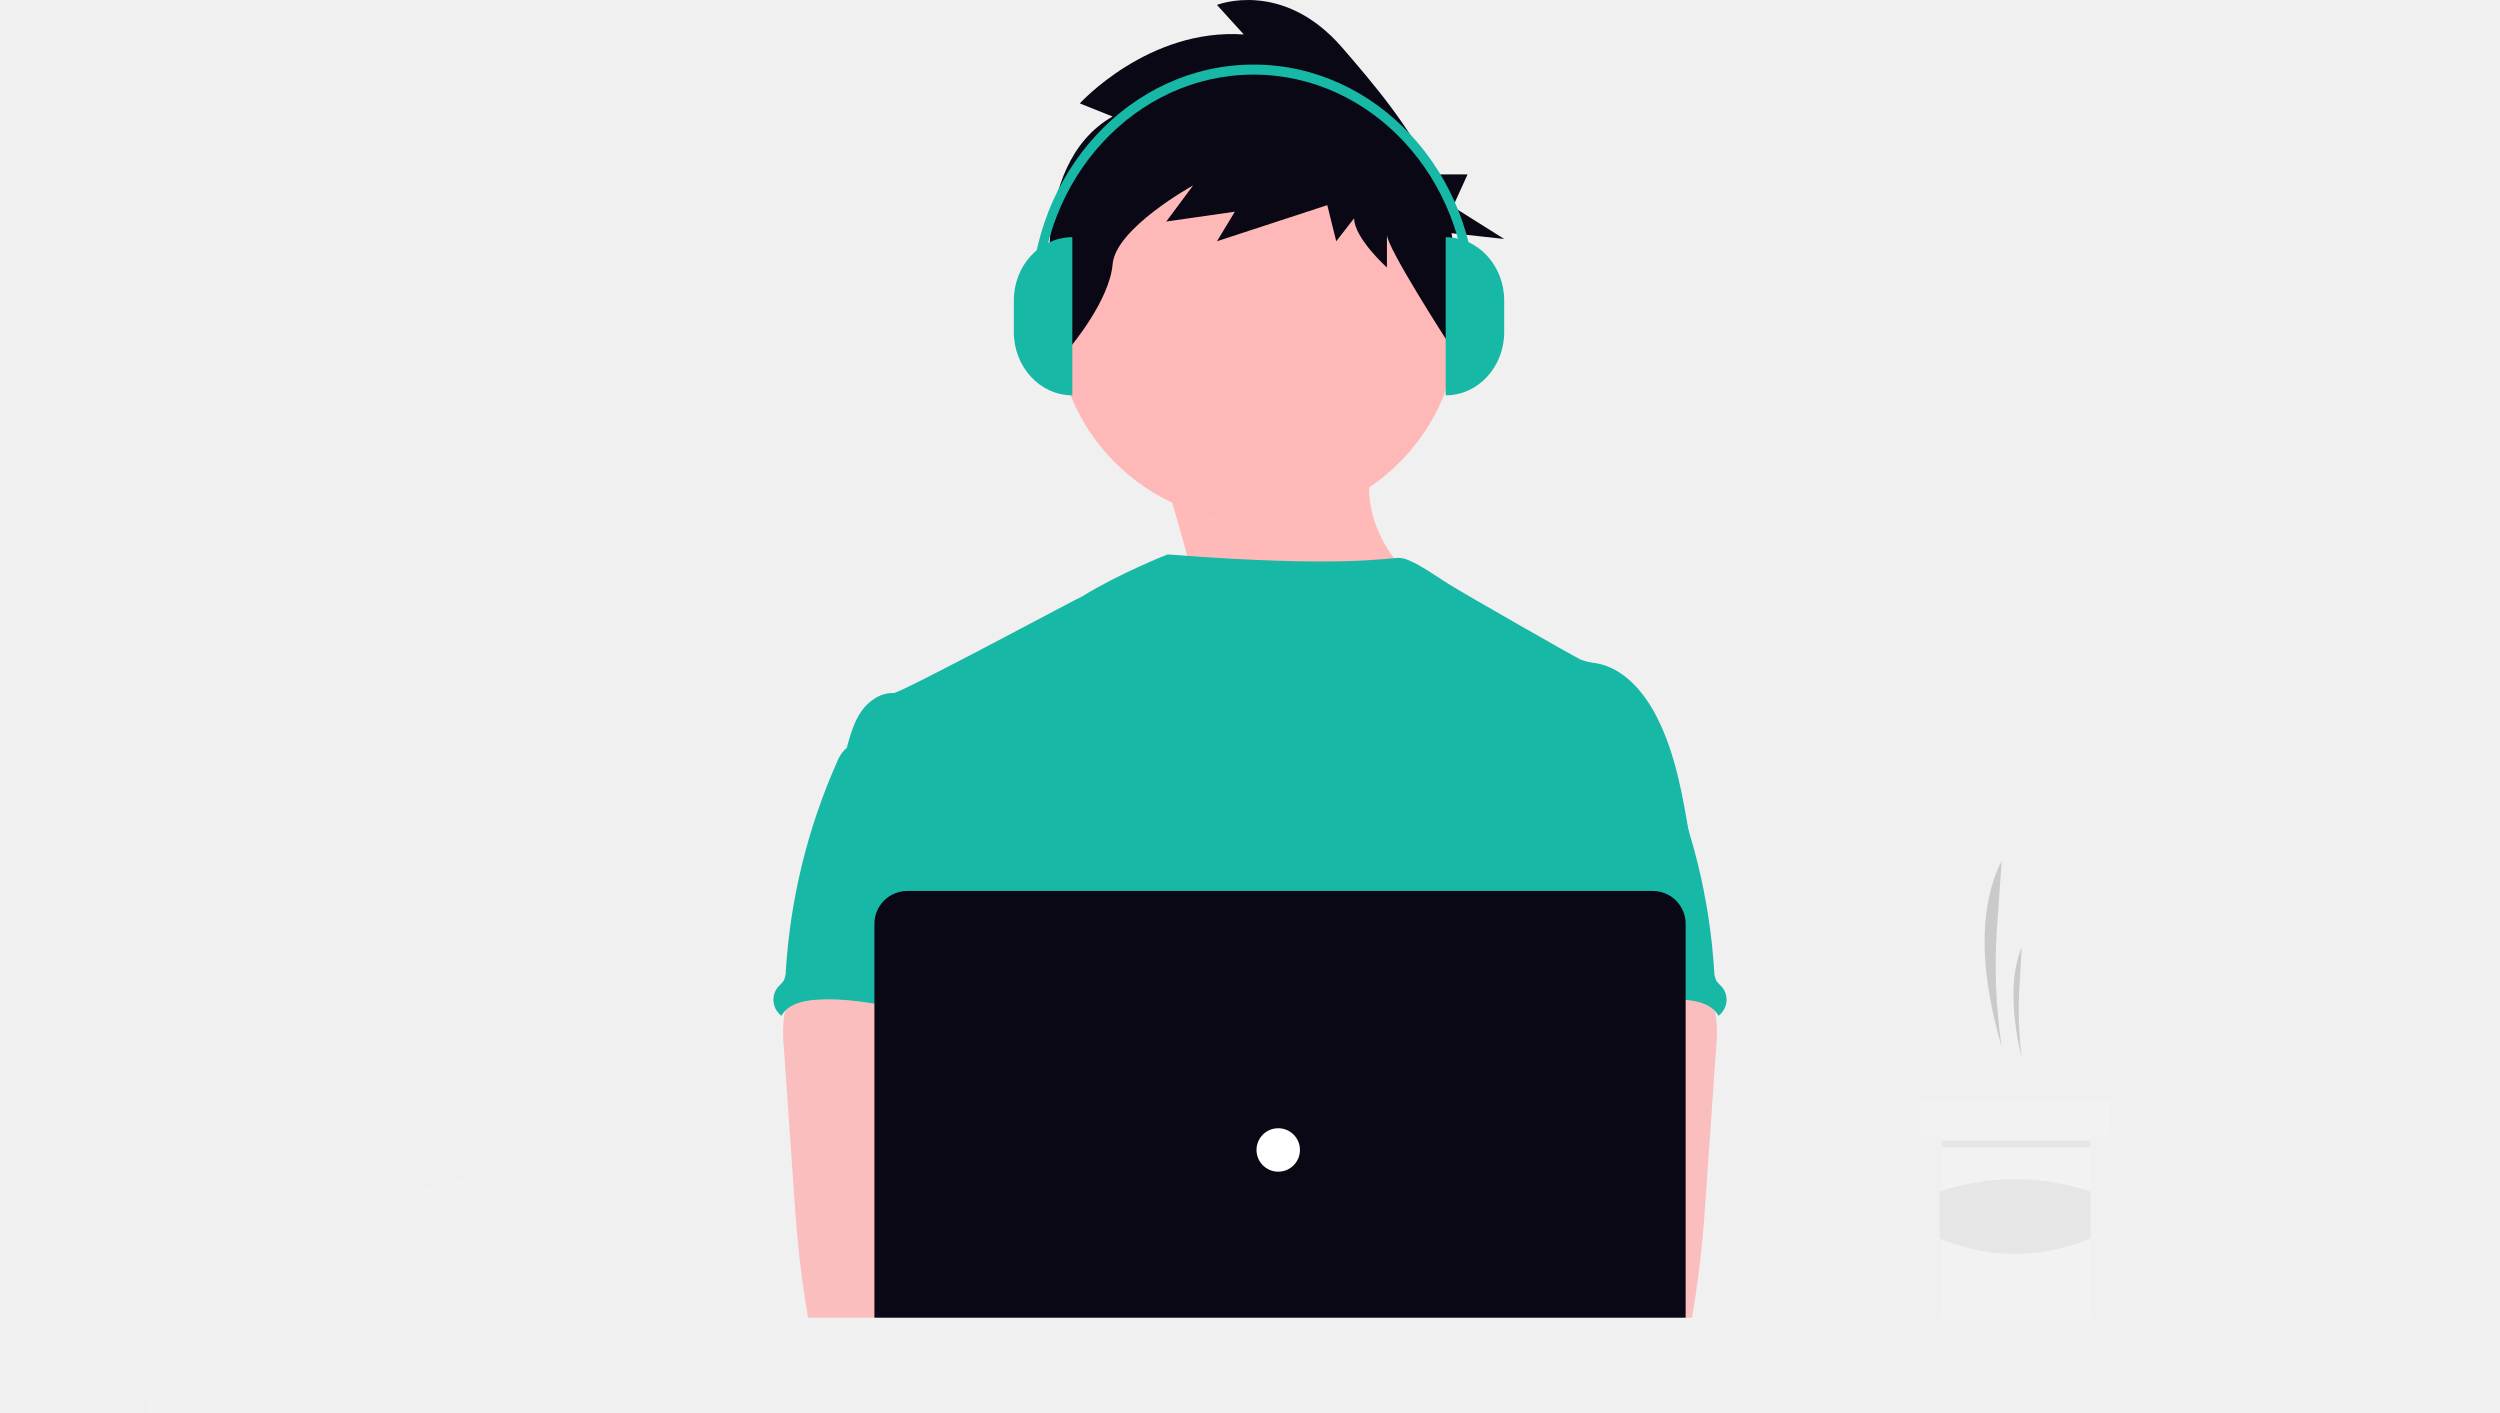
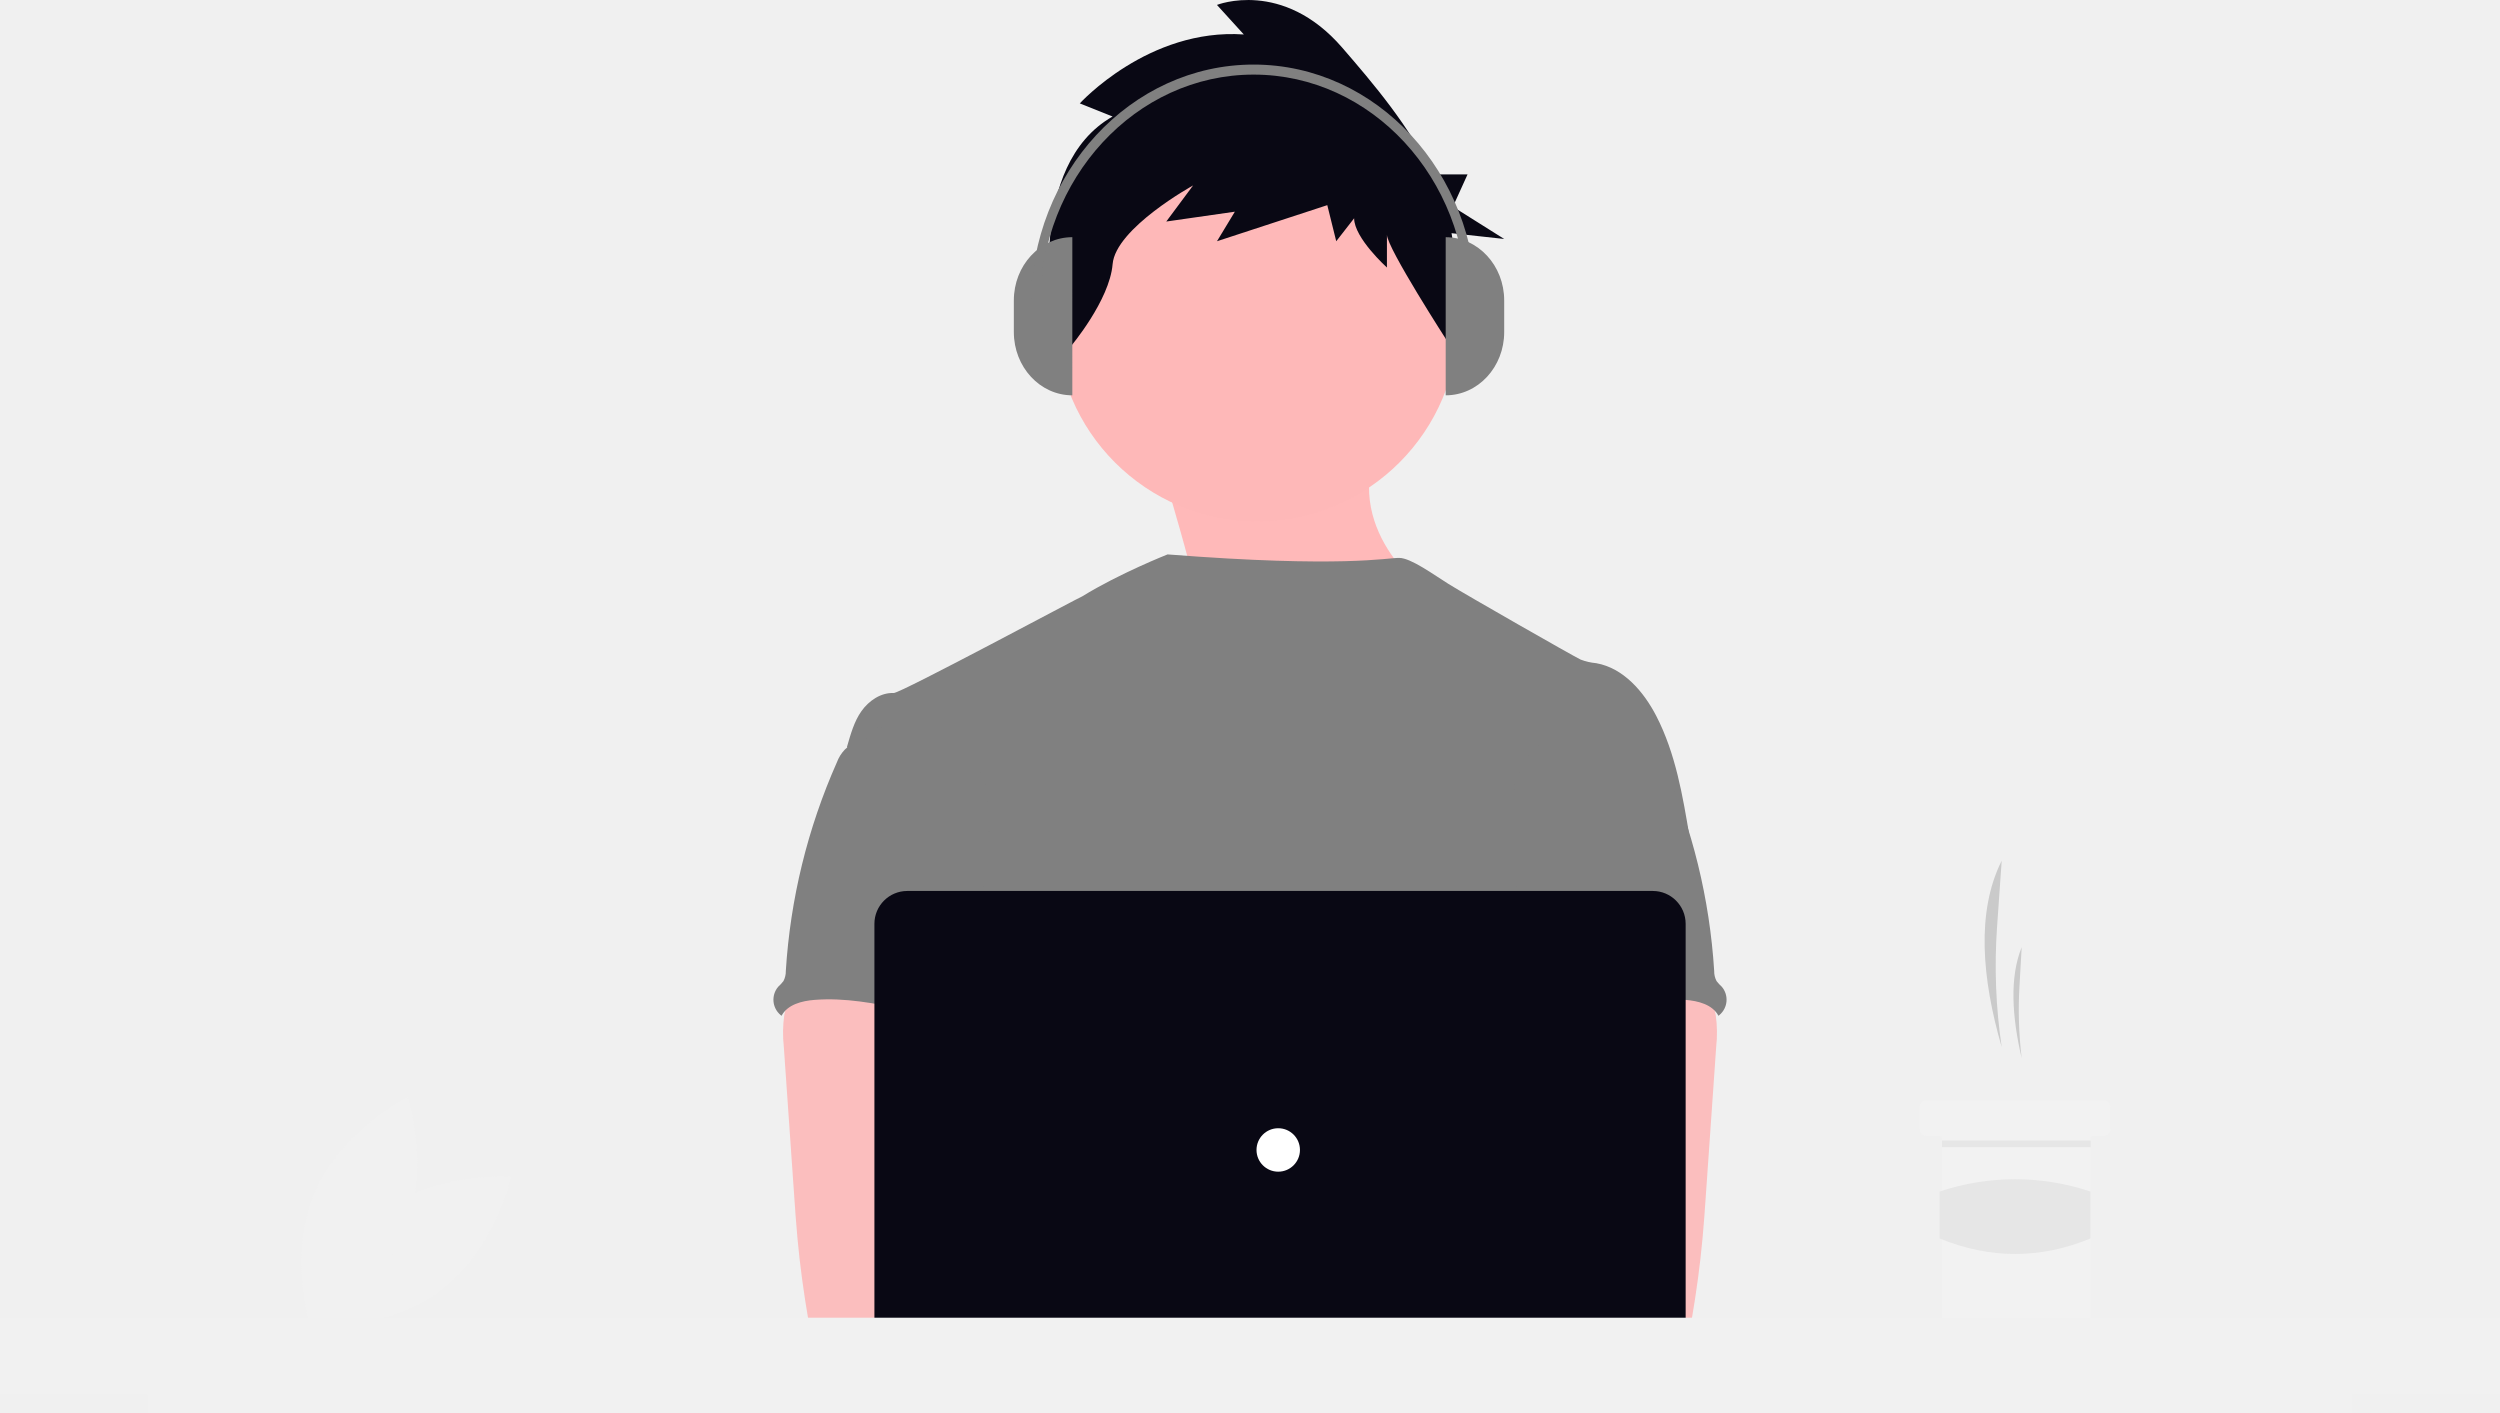
<svg xmlns="http://www.w3.org/2000/svg" width="878.63" height="496.388" viewBox="0 0 878.63 496.388" role="img" artist="Katerina Limpitsouni" source="https://undraw.co/">
  <g id="Group_69" data-name="Group 69" transform="translate(-520.685 -285.112)">
-     <path id="Path_1089-736" data-name="Path 1089" d="M294.716,621.2c-19.511,14.544-25.04,40.135-25.04,40.135s26.1,2.009,45.615-12.535,25.04-40.135,25.04-40.135S314.227,606.659,294.716,621.2Z" transform="translate(360 90)" fill="#f1f1f1" />
-     <path id="Path_1090-737" data-name="Path 1090" d="M302.844,628.032c-9.377,22.456-32.862,34.028-32.862,34.028s-8.281-24.837,1.1-47.293,32.862-34.028,32.862-34.028S312.221,605.576,302.844,628.032Z" transform="translate(360 90)" fill="#f1f1f1" />
-     <path id="Path_1091-738" data-name="Path 1091" d="M864.187,563.114h0a194.649,194.649,0,0,1-1.633-42.2l1.633-23.307h0C855.187,515.52,857.221,539.09,864.187,563.114Z" transform="translate(360 90)" fill="#cacaca" />
-     <path id="Path_274-739" data-name="Path 274" d="M449.813,336.284s23.446,77.372,16.412,86.751,75.028-51.582,75.028-51.582-30.48-21.1-18.757-51.582Z" transform="translate(482.023 122.697)" fill="#ffb9b9" />
-     <path id="Path_1092-740" data-name="Path 1092" d="M871.205,567.013h0a143.092,143.092,0,0,1-.786-25.116l.786-13.873h0C866.875,538.683,867.854,552.713,871.205,567.013Z" transform="translate(360 90)" fill="#cacaca" />
-     <path id="Path_1093-741" data-name="Path 1093" d="M902.4,584.17v7.8a2.351,2.351,0,0,1-2.339,2.339h-3.9a.777.777,0,0,0-.78.78V659.03a2.352,2.352,0,0,1-2.339,2.339H845.476a2.341,2.341,0,0,1-2.339-2.339V595.087a.782.782,0,0,0-.78-.78h-4.679a2.341,2.341,0,0,1-2.339-2.339v-7.8a2.336,2.336,0,0,1,2.339-2.339h62.383A2.346,2.346,0,0,1,902.4,584.17Z" transform="translate(360 90)" fill="#f2f2f2" />
+     <path id="Path_1089-708" data-name="Path 1089" d="M294.716,621.2c-19.511,14.544-25.04,40.135-25.04,40.135s26.1,2.009,45.615-12.535,25.04-40.135,25.04-40.135S314.227,606.659,294.716,621.2Z" transform="translate(360 90)" fill="#f1f1f1" />
+     <path id="Path_1090-709" data-name="Path 1090" d="M302.844,628.032c-9.377,22.456-32.862,34.028-32.862,34.028s-8.281-24.837,1.1-47.293,32.862-34.028,32.862-34.028S312.221,605.576,302.844,628.032Z" transform="translate(360 90)" fill="#f1f1f1" />
+     <path id="Path_1091-710" data-name="Path 1091" d="M864.187,563.114h0a194.649,194.649,0,0,1-1.633-42.2l1.633-23.307h0C855.187,515.52,857.221,539.09,864.187,563.114Z" transform="translate(360 90)" fill="#cacaca" />
+     <path id="Path_274-711" data-name="Path 274" d="M449.813,336.284s23.446,77.372,16.412,86.751,75.028-51.582,75.028-51.582-30.48-21.1-18.757-51.582Z" transform="translate(482.023 122.697)" fill="#ffb9b9" />
+     <path id="Path_1092-712" data-name="Path 1092" d="M871.205,567.013h0a143.092,143.092,0,0,1-.786-25.116l.786-13.873h0C866.875,538.683,867.854,552.713,871.205,567.013Z" transform="translate(360 90)" fill="#cacaca" />
+     <path id="Path_1093-713" data-name="Path 1093" d="M902.4,584.17v7.8a2.351,2.351,0,0,1-2.339,2.339h-3.9a.777.777,0,0,0-.78.78V659.03a2.352,2.352,0,0,1-2.339,2.339H845.476a2.341,2.341,0,0,1-2.339-2.339V595.087a.782.782,0,0,0-.78-.78h-4.679a2.341,2.341,0,0,1-2.339-2.339v-7.8a2.336,2.336,0,0,1,2.339-2.339h62.383A2.346,2.346,0,0,1,902.4,584.17Z" transform="translate(360 90)" fill="#f2f2f2" />
    <rect id="Rectangle_346" data-name="Rectangle 346" width="52.246" height="2.339" transform="translate(1203.207 685.945)" fill="#e6e6e6" />
-     <path id="Path_1094-742" data-name="Path 1094" d="M895.383,630.369c-17.483,7.235-35.156,7.315-53.026,0V613.888a83.274,83.274,0,0,1,53.026,0Z" transform="translate(360 90)" fill="#e6e6e6" />
+     <path id="Path_1094-714" data-name="Path 1094" d="M895.383,630.369c-17.483,7.235-35.156,7.315-53.026,0V613.888a83.274,83.274,0,0,1,53.026,0Z" transform="translate(360 90)" fill="#e6e6e6" />
    <circle id="Ellipse_276" data-name="Ellipse 276" cx="70.666" cy="70.666" r="70.666" transform="translate(891.872 327.045)" fill="#feb8b8" />
-     <path id="Path_1095-743" data-name="Path 1095" d="M754.52,489.43c-2.43-14.619-4.936-29.519-11.731-42.689-4.466-8.626-11.554-16.847-21.11-18.552a20.421,20.421,0,0,1-5.5-1.272c-2.8-1.349-40.425-22.827-46.405-26.568-5.135-3.212-13.24-9.158-17.327-9.158-4.112-.09-19.878,3.579-81.414-1.231,0,0-16.9,6.663-29.985,14.743-.2-.131-63.869,34.06-66.261,33.97-4.53-.191-8.741,2.71-11.338,6.362s-3.814,8.174-5.089,12.546c13.907,30.97,26.631,61.98,40.539,92.95a7.931,7.931,0,0,1,1.006,3.815,9.309,9.309,0,0,1-1.73,3.815c-6.82,10.956-6.6,24.736-5.858,37.613s1.668,26.478-4.087,38.02c-1.565,3.169-3.6,6.069-5.089,9.238-3.486,7.177-4.746,30.131-2.71,37.842l255.121,7.309C730.068,673.1,754.52,489.43,754.52,489.43Z" transform="translate(360 90)" fill="#17B8A6" />
-     <path id="Path_1421-744" data-name="Path 1421" d="M436.31,551.9a45.045,45.045,0,0,0-.153,11.109l3.656,52.513c.343,4.949.681,9.887,1.146,14.824.877,9.581,2.188,19.086,3.815,28.578a5.09,5.09,0,0,0,5.216,4.949c16.1,3.406,32.726,3.27,49.153,2.342,25.067-1.4,89.2-4.046,93.116-9.136s1.635-13.322-3.474-17.438-89.739-14.149-89.739-14.149c.827-6.553,3.321-12.724,5.688-18.946,4.25-11.035,8.22-22.432,8.3-34.253s-4.377-24.25-14.061-31.022c-7.966-5.56-18.221-6.591-27.928-6.362-7.062.2-19.265-1.489-25.716,1.272C440.223,538.431,437.264,546.9,436.31,551.9Z" transform="translate(360 90)" fill="#fbbebe" />
-     <path id="Path_1430-745" data-name="Path 1430" d="M457.627,458.523a13.169,13.169,0,0,0-2.824,4.518,213.588,213.588,0,0,0-17.941,73.316,7.329,7.329,0,0,1-.827,3.55,15.535,15.535,0,0,1-1.87,2.023,7.024,7.024,0,0,0,.84,9.9q.173.146.356.281c2.1-3.951,7.125-5.242,11.592-5.586,21.389-1.692,42.282,8.259,63.734,7.508-1.514-5.23-3.691-10.256-4.925-15.548-5.459-23.5,8.156-49.089-.191-71.726-1.668-4.53-4.453-8.983-8.843-10.968a23.554,23.554,0,0,0-5.662-1.5c-5.421-.979-16.212-5.166-21.453-3.486-1.935.624-2.7,2.443-4.3,3.542C462.877,455.9,459.646,456.474,457.627,458.523Z" transform="translate(360 90)" fill="#17B8A6" />
-     <path id="Path_1421-2-746" data-name="Path 1421" d="M754.672,536.183c-6.451-2.762-18.653-1.069-25.716-1.272-9.707-.229-19.962.8-27.928,6.362-9.684,6.772-14.137,19.2-14.061,31.022s4.046,23.218,8.3,34.253c2.366,6.222,4.861,12.393,5.688,18.946,0,0-84.63,10.034-89.739,14.149s-7.392,12.348-3.474,17.438,126.173,10.2,142.269,6.794a5.09,5.09,0,0,0,5.216-4.949c1.627-9.491,2.937-19,3.815-28.578.465-4.937.8-9.874,1.146-14.824l3.657-52.513a45.045,45.045,0,0,0-.153-11.109C762.736,546.9,759.777,538.431,754.672,536.183Z" transform="translate(360 90)" fill="#fbbebe" />
-     <path id="Path_1430-2-747" data-name="Path 1430" d="M734.687,454.346c-1.6-1.1-2.366-2.918-4.3-3.542-5.241-1.68-16.032,2.507-21.453,3.486a23.554,23.554,0,0,0-5.662,1.5c-4.389,1.985-7.175,6.438-8.843,10.968-8.347,22.637,5.268,48.224-.191,71.726-1.234,5.293-3.411,10.318-4.925,15.548,21.453.751,42.346-9.2,63.734-7.508,4.467.343,9.493,1.635,11.592,5.586q.183-.135.356-.281a7.024,7.024,0,0,0,.84-9.9,15.53,15.53,0,0,1-1.87-2.023,7.329,7.329,0,0,1-.827-3.55A213.586,213.586,0,0,0,745.2,463.041a13.169,13.169,0,0,0-2.824-4.518C740.354,456.474,737.123,455.9,734.687,454.346Z" transform="translate(360 90)" fill="#17B8A6" />
+     <path id="Path_1095-715" data-name="Path 1095" d="M754.52,489.43c-2.43-14.619-4.936-29.519-11.731-42.689-4.466-8.626-11.554-16.847-21.11-18.552a20.421,20.421,0,0,1-5.5-1.272c-2.8-1.349-40.425-22.827-46.405-26.568-5.135-3.212-13.24-9.158-17.327-9.158-4.112-.09-19.878,3.579-81.414-1.231,0,0-16.9,6.663-29.985,14.743-.2-.131-63.869,34.06-66.261,33.97-4.53-.191-8.741,2.71-11.338,6.362s-3.814,8.174-5.089,12.546c13.907,30.97,26.631,61.98,40.539,92.95a7.931,7.931,0,0,1,1.006,3.815,9.309,9.309,0,0,1-1.73,3.815c-6.82,10.956-6.6,24.736-5.858,37.613s1.668,26.478-4.087,38.02c-1.565,3.169-3.6,6.069-5.089,9.238-3.486,7.177-4.746,30.131-2.71,37.842l255.121,7.309C730.068,673.1,754.52,489.43,754.52,489.43Z" transform="translate(360 90)" fill="#808080" />
+     <path id="Path_1421-716" data-name="Path 1421" d="M436.31,551.9a45.045,45.045,0,0,0-.153,11.109l3.656,52.513c.343,4.949.681,9.887,1.146,14.824.877,9.581,2.188,19.086,3.815,28.578a5.09,5.09,0,0,0,5.216,4.949c16.1,3.406,32.726,3.27,49.153,2.342,25.067-1.4,89.2-4.046,93.116-9.136s1.635-13.322-3.474-17.438-89.739-14.149-89.739-14.149c.827-6.553,3.321-12.724,5.688-18.946,4.25-11.035,8.22-22.432,8.3-34.253s-4.377-24.25-14.061-31.022c-7.966-5.56-18.221-6.591-27.928-6.362-7.062.2-19.265-1.489-25.716,1.272C440.223,538.431,437.264,546.9,436.31,551.9Z" transform="translate(360 90)" fill="#fbbebe" />
+     <path id="Path_1430-717" data-name="Path 1430" d="M457.627,458.523a13.169,13.169,0,0,0-2.824,4.518,213.588,213.588,0,0,0-17.941,73.316,7.329,7.329,0,0,1-.827,3.55,15.535,15.535,0,0,1-1.87,2.023,7.024,7.024,0,0,0,.84,9.9q.173.146.356.281c2.1-3.951,7.125-5.242,11.592-5.586,21.389-1.692,42.282,8.259,63.734,7.508-1.514-5.23-3.691-10.256-4.925-15.548-5.459-23.5,8.156-49.089-.191-71.726-1.668-4.53-4.453-8.983-8.843-10.968a23.554,23.554,0,0,0-5.662-1.5c-5.421-.979-16.212-5.166-21.453-3.486-1.935.624-2.7,2.443-4.3,3.542C462.877,455.9,459.646,456.474,457.627,458.523Z" transform="translate(360 90)" fill="#808080" />
+     <path id="Path_1421-2-718" data-name="Path 1421" d="M754.672,536.183c-6.451-2.762-18.653-1.069-25.716-1.272-9.707-.229-19.962.8-27.928,6.362-9.684,6.772-14.137,19.2-14.061,31.022s4.046,23.218,8.3,34.253c2.366,6.222,4.861,12.393,5.688,18.946,0,0-84.63,10.034-89.739,14.149s-7.392,12.348-3.474,17.438,126.173,10.2,142.269,6.794a5.09,5.09,0,0,0,5.216-4.949c1.627-9.491,2.937-19,3.815-28.578.465-4.937.8-9.874,1.146-14.824l3.657-52.513a45.045,45.045,0,0,0-.153-11.109C762.736,546.9,759.777,538.431,754.672,536.183Z" transform="translate(360 90)" fill="#fbbebe" />
+     <path id="Path_1430-2-719" data-name="Path 1430" d="M734.687,454.346c-1.6-1.1-2.366-2.918-4.3-3.542-5.241-1.68-16.032,2.507-21.453,3.486a23.554,23.554,0,0,0-5.662,1.5c-4.389,1.985-7.175,6.438-8.843,10.968-8.347,22.637,5.268,48.224-.191,71.726-1.234,5.293-3.411,10.318-4.925,15.548,21.453.751,42.346-9.2,63.734-7.508,4.467.343,9.493,1.635,11.592,5.586q.183-.135.356-.281a7.024,7.024,0,0,0,.84-9.9,15.53,15.53,0,0,1-1.87-2.023,7.329,7.329,0,0,1-.827-3.55A213.586,213.586,0,0,0,745.2,463.041a13.169,13.169,0,0,0-2.824-4.518C740.354,456.474,737.123,455.9,734.687,454.346Z" transform="translate(360 90)" fill="#808080" />
    <circle id="Ellipse_188" data-name="Ellipse 188" cx="19.073" cy="19.073" r="19.073" transform="translate(922.536 718.237)" fill="#fbbebe" />
    <circle id="Ellipse_189" data-name="Ellipse 189" cx="19.073" cy="19.073" r="19.073" transform="translate(964.768 718.237)" fill="#fbbebe" />
-     <path id="Path_1096-748" data-name="Path 1096" d="M741.572,690.288H479.542A11.552,11.552,0,0,1,468,678.75V519.783a11.552,11.552,0,0,1,11.539-11.539H741.572a11.552,11.552,0,0,1,11.539,11.539V678.75a11.552,11.552,0,0,1-11.539,11.539Z" transform="translate(360 90)" fill="#090814" />
+     <path id="Path_1096-720" data-name="Path 1096" d="M741.572,690.288H479.542A11.552,11.552,0,0,1,468,678.75V519.783a11.552,11.552,0,0,1,11.539-11.539H741.572a11.552,11.552,0,0,1,11.539,11.539V678.75a11.552,11.552,0,0,1-11.539,11.539Z" transform="translate(360 90)" fill="#090814" />
    <circle id="Ellipse_263" data-name="Ellipse 263" cx="7.635" cy="7.635" r="7.635" transform="translate(962.287 681.632)" fill="#fff" />
-     <path id="Path_1097-749" data-name="Path 1097" d="M878.63,449.724H0v27H51.97V483H826.68v-6.276h51.95Z" transform="translate(520.685 298.5)" fill="#f1f1f1" />
-     <path id="Path_983-750" data-name="Path 983" d="M351.107,331.2l-11.517-4.608s24.105-26.533,57.632-24.227l-9.432-10.383s23.052-9.229,44.011,15c11.017,12.735,23.763,27.706,31.717,44.567h12.345l-5.151,11.345,18.031,11.345-18.508-2.03a62.776,62.776,0,0,1-1.751,29.381l.508,8.967s-21.464-33.212-21.464-37.82v11.538S436,373.882,436,366.96l-6.288,8.077-3.144-12.687L387.8,375.036l6.283-10.388-24.105,3.461,9.431-12.687s-27.244,15-28.292,27.688-14.669,28.84-14.669,28.84l-6.288-11.537S320.729,348.5,351.107,331.2Z" transform="translate(560.596 -5.14)" fill="#090814" />
-     <path id="Path_1098-751" data-name="Path 1098" d="M537.556,334.049h0C526.2,334.049,517,324.1,517,311.82h0V300.7c0-12.277,9.2-22.229,20.559-22.229h0Z" transform="translate(360 90)" fill="#17B8A6" />
-     <path id="Path_1099-752" data-name="Path 1099" d="M668.779,278.476h0c11.355,0,20.559,9.952,20.559,22.229V311.82c0,12.277-9.2,22.229-20.559,22.229h0Z" transform="translate(360 90)" fill="#17B8A6" />
-     <path id="Path_1100-753" data-name="Path 1100" d="M679.553,302.452h-3.262c0-44.73-33.656-81.121-75.026-81.121s-75.026,36.391-75.026,81.121h-3.262c0-46.675,35.12-84.648,78.288-84.648S679.553,255.777,679.553,302.452Z" transform="translate(360 90)" fill="#17B8A6" />
+     <path id="Path_1097-721" data-name="Path 1097" d="M878.63,449.724H0v27H51.97V483H826.68v-6.276h51.95Z" transform="translate(520.685 298.5)" fill="#f1f1f1" />
+     <path id="Path_983-722" data-name="Path 983" d="M351.107,331.2l-11.517-4.608s24.105-26.533,57.632-24.227l-9.432-10.383s23.052-9.229,44.011,15c11.017,12.735,23.763,27.706,31.717,44.567h12.345l-5.151,11.345,18.031,11.345-18.508-2.03a62.776,62.776,0,0,1-1.751,29.381l.508,8.967s-21.464-33.212-21.464-37.82v11.538S436,373.882,436,366.96l-6.288,8.077-3.144-12.687L387.8,375.036l6.283-10.388-24.105,3.461,9.431-12.687s-27.244,15-28.292,27.688-14.669,28.84-14.669,28.84l-6.288-11.537S320.729,348.5,351.107,331.2Z" transform="translate(560.596 -5.14)" fill="#090814" />
+     <path id="Path_1098-723" data-name="Path 1098" d="M537.556,334.049h0C526.2,334.049,517,324.1,517,311.82h0V300.7c0-12.277,9.2-22.229,20.559-22.229h0Z" transform="translate(360 90)" fill="#808080" />
+     <path id="Path_1099-724" data-name="Path 1099" d="M668.779,278.476h0c11.355,0,20.559,9.952,20.559,22.229V311.82c0,12.277-9.2,22.229-20.559,22.229h0Z" transform="translate(360 90)" fill="#808080" />
+     <path id="Path_1100-725" data-name="Path 1100" d="M679.553,302.452h-3.262c0-44.73-33.656-81.121-75.026-81.121s-75.026,36.391-75.026,81.121h-3.262c0-46.675,35.12-84.648,78.288-84.648S679.553,255.777,679.553,302.452Z" transform="translate(360 90)" fill="#808080" />
  </g>
</svg>
